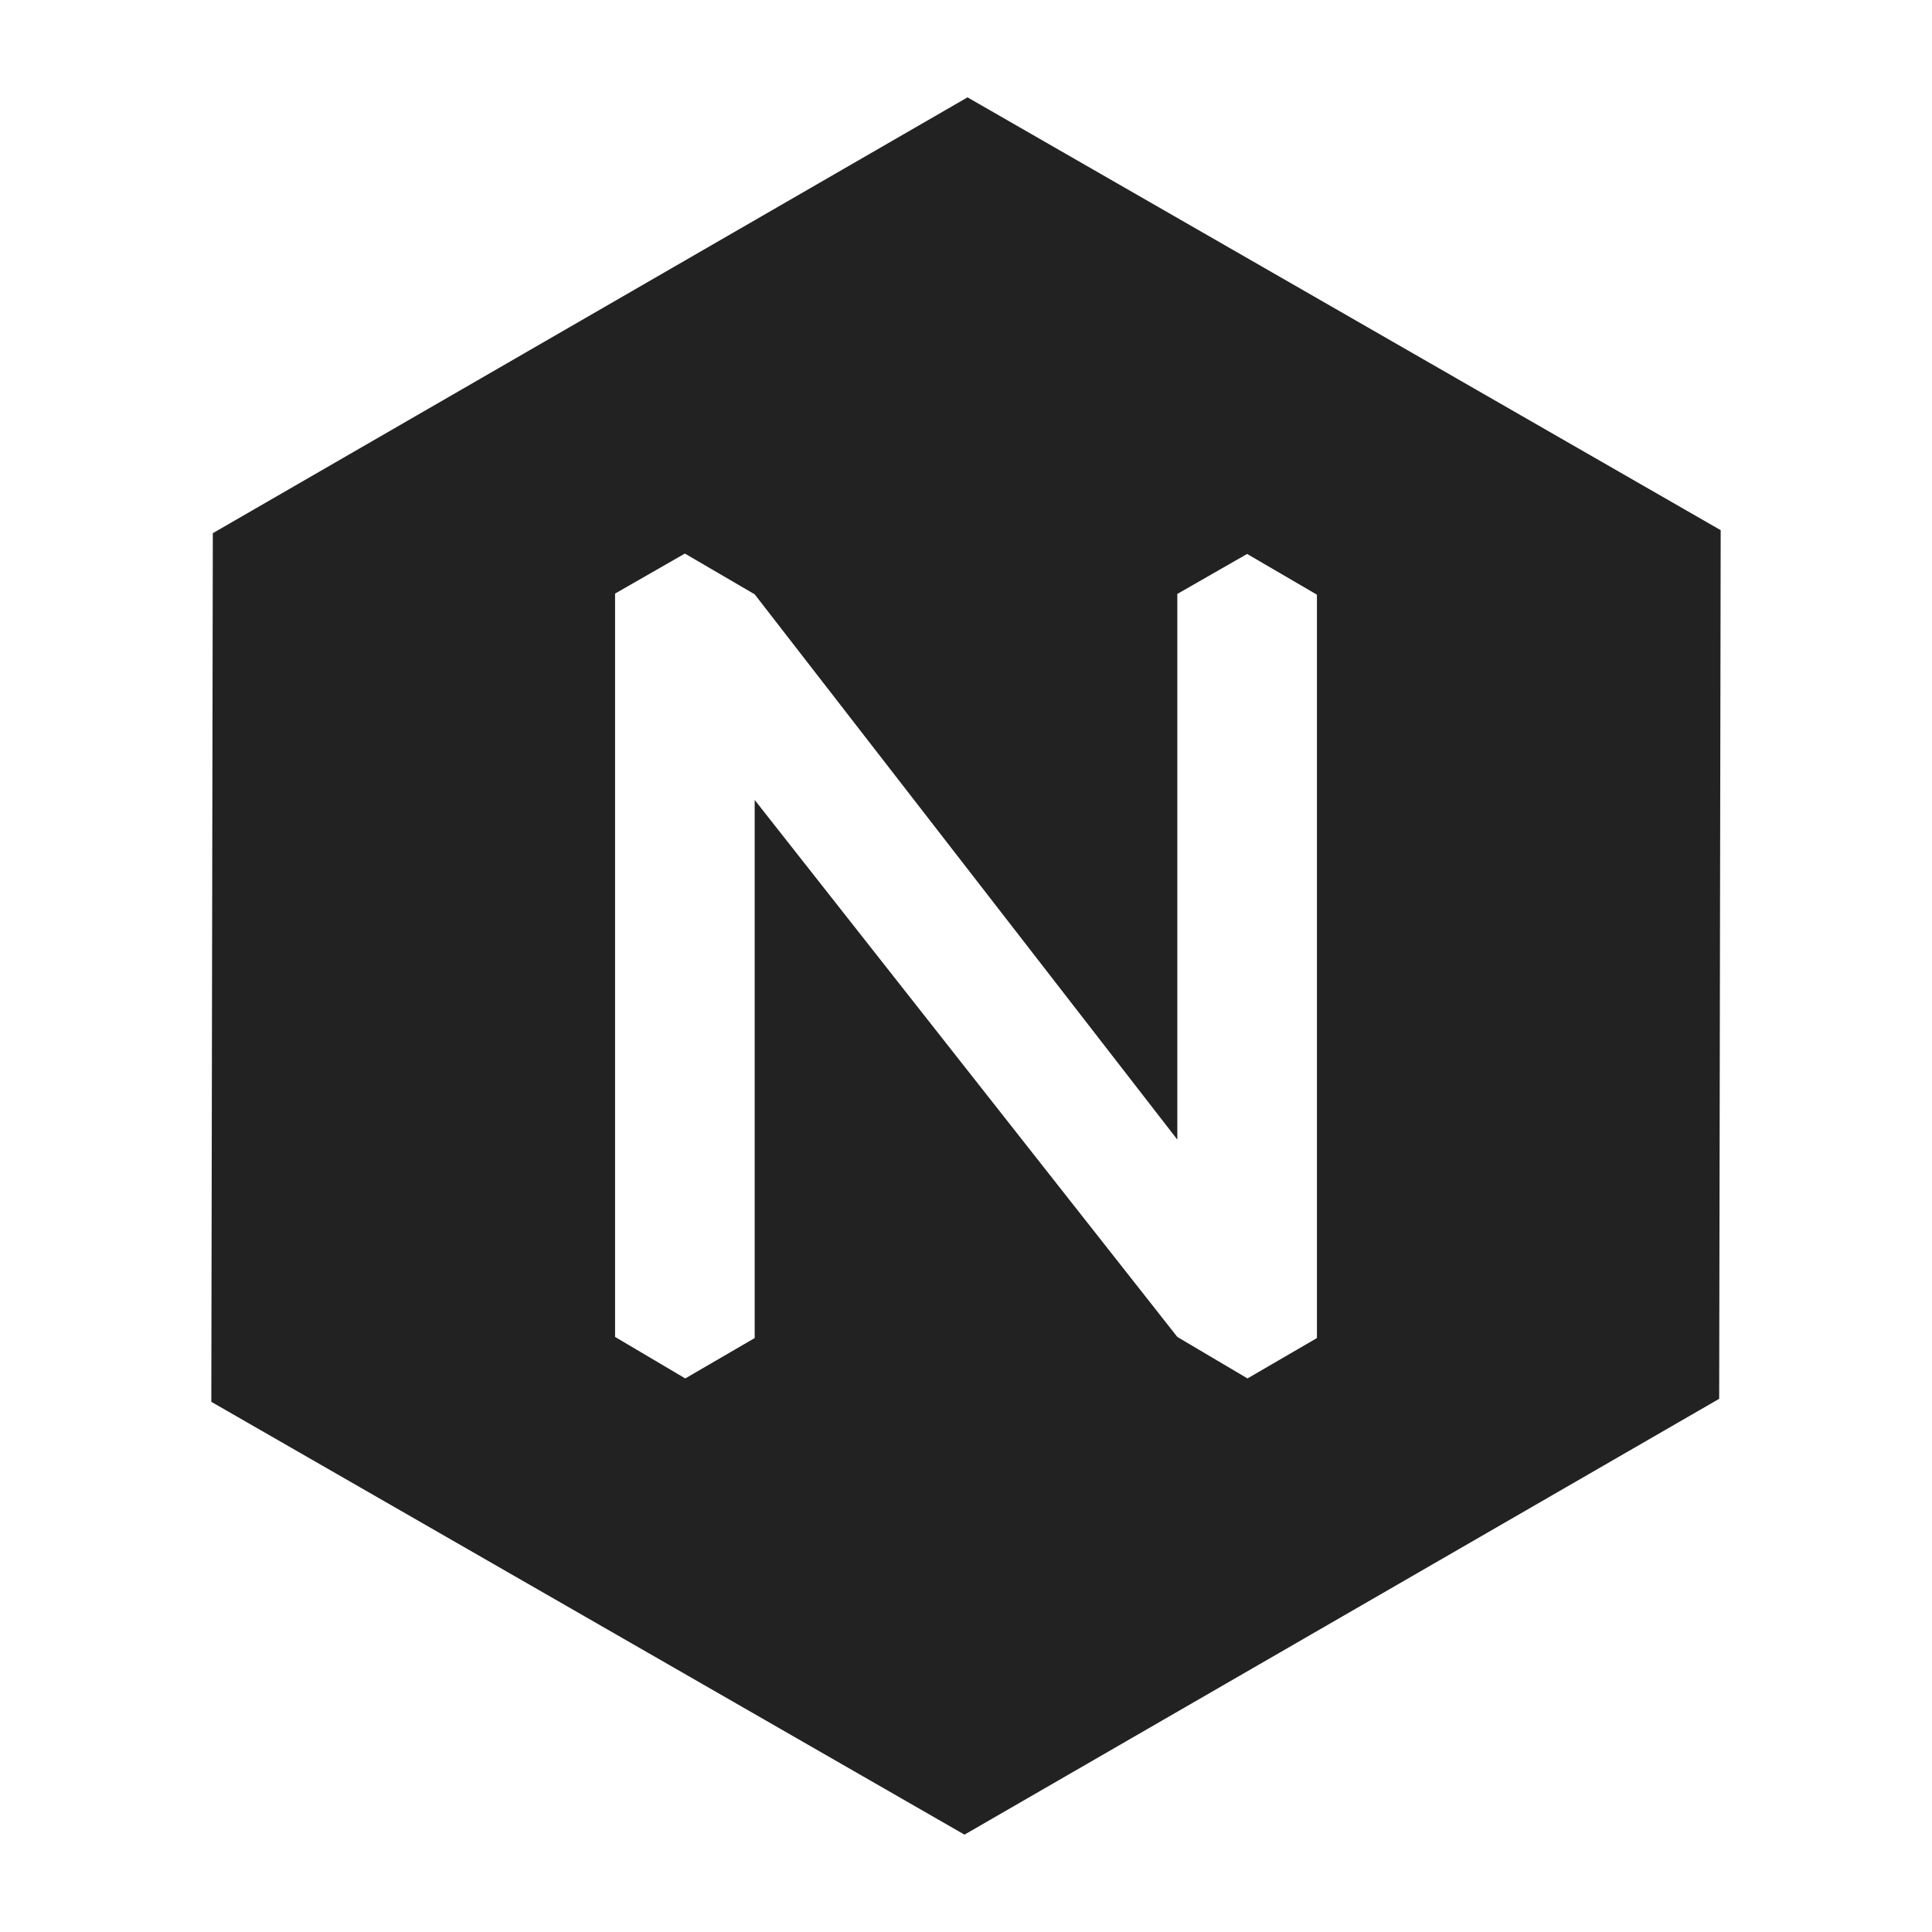
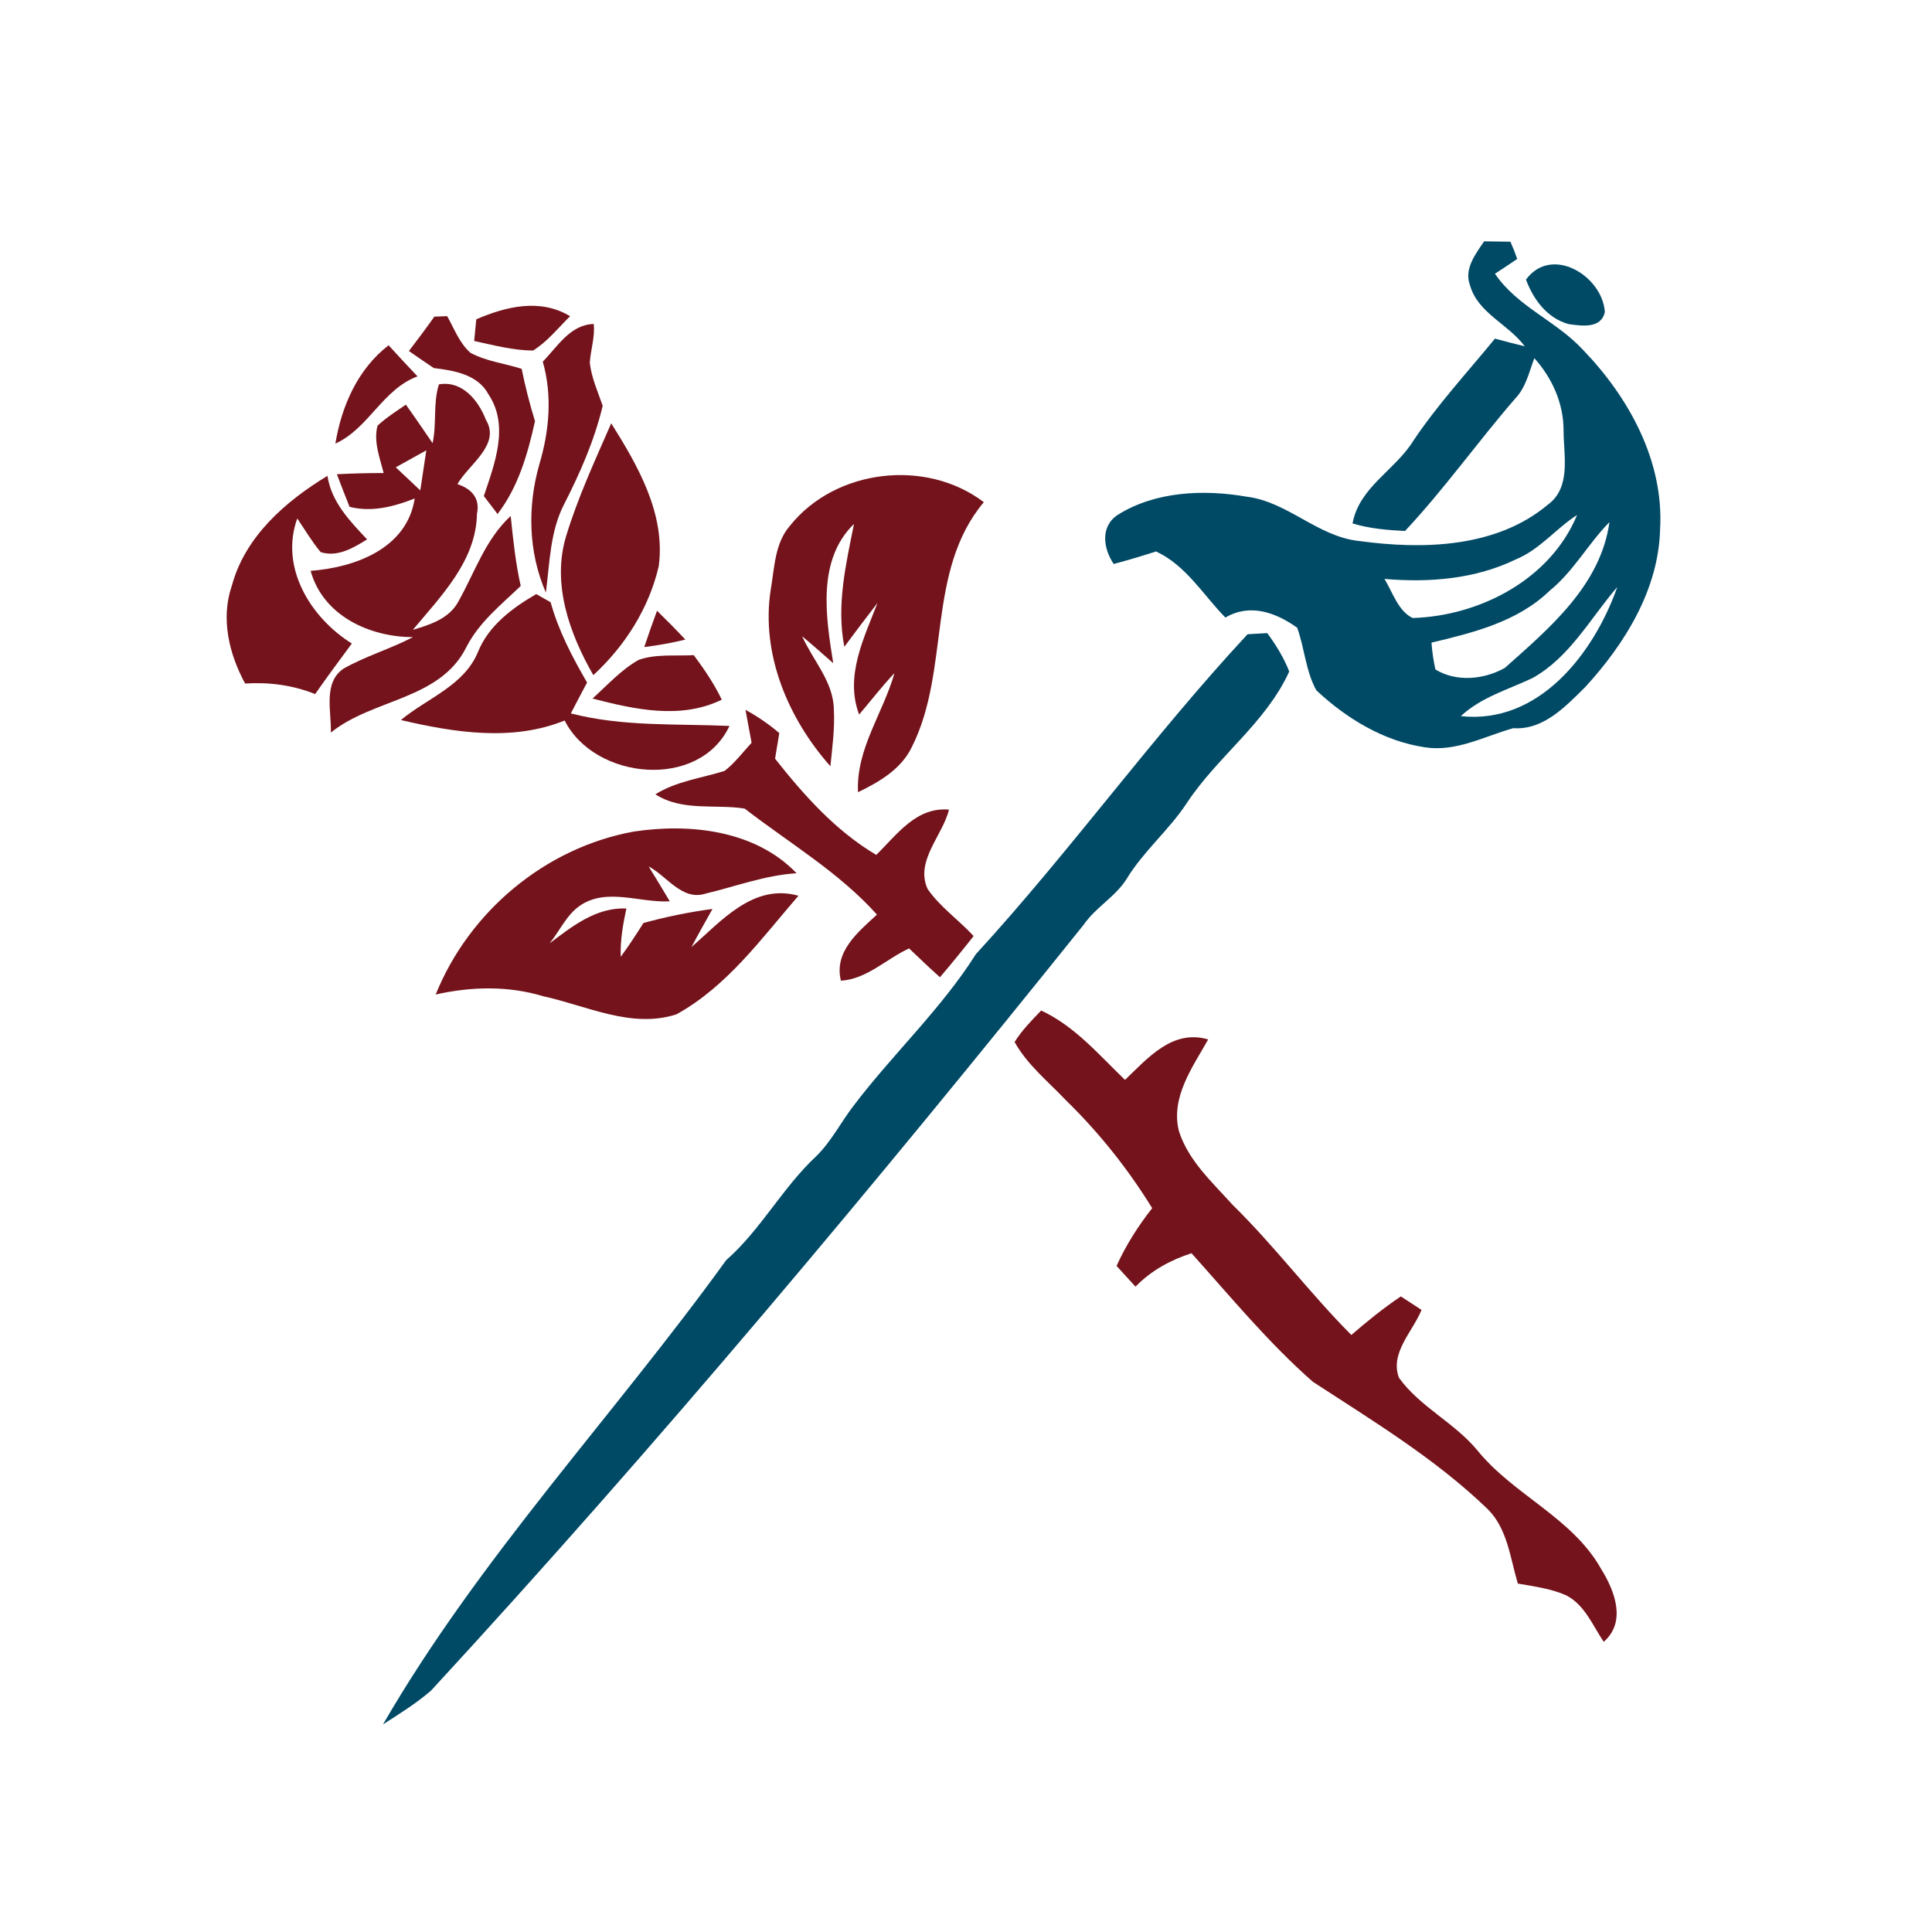
- <svg xmlns="http://www.w3.org/2000/svg" xml:space="preserve" enable-background="new 0 0 512 512" viewBox="0 0 512 512" height="512px" width="512px" y="0px" x="0px" id="NexT" version="1.1">
-   <defs id="defs3388" />
-   <path style="fill:#222222;fill-opacity:1" id="path3384" d="M 256.4,25.8 56.4,141.3 56,371.5 255.6,486.2 455.6,370.7 456,140.5 Z m 92.6,328.8 -18.4,10.7 -18.6,-11 0,0 -112,-142.3 0,142.6 -18.4,10.7 -18.6,-11 0,-197 18.5,-10.6 18.5,10.8 0,0 112,144.5 0,-144.6 18.5,-10.6 18.5,10.8 z" />
+ <svg xmlns="http://www.w3.org/2000/svg" width="256" height="256" shape-rendering="geometricPrecision">
+   <g transform="scale(1,1)" stroke-width=".05%">
+     <g fill="#004a66">
+       <path d=" M 194.77 37.76 C 193.98 35.63 195.52 33.66 196.65 31.98 C 197.52 31.99 199.27 32.01 200.14 32.03 C 200.47 32.77 200.77 33.53 201.04 34.31 C 200.06 34.98 199.08 35.63 198.09 36.27 C 201.04 40.63 206.21 42.53 209.72 46.32 C 215.83 52.64 220.50 61.10 219.97 70.13 C 219.77 78.11 215.32 85.29 210.07 91.02 C 207.46 93.60 204.52 96.76 200.51 96.49 C 196.67 97.57 192.91 99.67 188.80 99.02 C 183.34 98.21 178.41 95.20 174.43 91.48 C 173.01 88.95 172.87 85.89 171.88 83.17 C 169.05 81.16 165.64 79.91 162.37 81.83 C 159.41 78.81 157.15 74.91 153.18 73.07 C 151.33 73.67 149.46 74.23 147.57 74.73 C 146.19 72.69 145.76 69.76 148.11 68.22 C 153.09 65.09 159.51 64.83 165.17 65.81 C 170.63 66.48 174.56 71.08 180.05 71.68 C 188.49 72.84 198.23 72.62 205.09 66.88 C 208.20 64.60 207.20 60.43 207.18 57.12 C 207.21 53.51 205.69 50.11 203.31 47.46 C 202.61 49.29 202.20 51.32 200.79 52.79 C 195.80 58.55 191.38 64.80 186.17 70.36 C 183.82 70.24 181.47 70.04 179.22 69.36 C 180.10 64.54 184.87 62.30 187.27 58.41 C 190.49 53.60 194.43 49.34 198.09 44.87 C 199.40 45.22 200.71 45.57 202.04 45.89 C 199.87 42.94 195.80 41.50 194.77 37.76 M 200.86 74.12 C 195.48 76.74 189.34 77.22 183.45 76.71 C 184.52 78.46 185.27 80.97 187.18 81.89 C 196.08 81.62 205.44 76.78 208.97 68.24 C 206.15 70.05 204.02 72.83 200.86 74.12 M 205.34 78.27 C 201.10 82.38 195.24 83.83 189.68 85.15 C 189.76 86.35 189.94 87.53 190.20 88.71 C 192.99 90.41 196.64 90.05 199.40 88.50 C 205.33 83.22 212.10 77.55 213.26 69.18 C 210.44 72.05 208.50 75.71 205.34 78.27 M 203.06 89.85 C 199.82 91.38 196.25 92.39 193.57 94.89 C 203.94 96.03 211.22 86.53 214.30 77.78 C 210.72 81.93 208.01 87.09 203.06 89.85 Z" />
+       <path d=" M 202.20 37.05 C 205.58 32.44 212.32 36.53 212.65 41.34 C 212.17 43.59 209.59 43.18 207.87 42.95 C 205.02 42.18 203.19 39.70 202.20 37.05 Z" />
+       <path d=" M 165.31 84.04 C 165.96 84.00 167.27 83.93 167.92 83.89 C 169.08 85.48 170.12 87.15 170.83 88.98 C 167.72 95.80 161.36 100.21 157.29 106.36 C 154.94 109.96 151.55 112.74 149.31 116.42 C 147.82 118.82 145.21 120.19 143.61 122.51 C 115.79 157.18 87.25 191.32 57.11 224.02 C 55.15 225.71 52.93 227.09 50.75 228.49 C 63.58 206.34 81.29 187.65 96.22 166.98 C 100.83 162.93 103.68 157.37 108.16 153.20 C 110.19 151.21 111.46 148.62 113.19 146.40 C 118.38 139.58 124.72 133.69 129.31 126.43 C 141.85 112.76 152.68 97.62 165.31 84.04 Z" />
+     </g>
+     <g fill="#74131b">
+       <path d=" M 63.11 42.31 C 67.08 40.60 71.58 39.51 75.54 41.90 C 73.95 43.46 72.54 45.27 70.63 46.45 C 67.99 46.43 65.40 45.74 62.83 45.18 C 62.90 44.46 63.04 43.03 63.11 42.31 Z" />
+       <path d=" M 57.55 41.96 C 57.98 41.94 58.82 41.91 59.25 41.89 C 60.19 43.55 60.87 45.46 62.34 46.75 C 64.43 47.88 66.87 48.15 69.12 48.87 C 69.60 51.21 70.18 53.52 70.89 55.80 C 69.93 60.15 68.68 64.52 65.93 68.11 C 65.32 67.31 64.72 66.52 64.11 65.73 C 65.54 61.46 67.51 56.42 64.73 52.26 C 63.32 49.61 60.17 49.10 57.48 48.77 C 56.37 48.03 55.27 47.27 54.18 46.51 C 55.33 45.02 56.46 43.50 57.55 41.96 Z" />
+       <path d=" M 71.92 47.92 C 73.87 45.93 75.56 43.01 78.67 42.93 C 78.86 44.66 78.26 46.34 78.15 48.06 C 78.37 50.04 79.21 51.89 79.86 53.77 C 78.77 58.33 76.89 62.62 74.76 66.79 C 72.88 70.41 72.85 74.57 72.33 78.52 C 69.99 73.14 69.87 67.07 71.48 61.48 C 72.79 57.06 73.20 52.39 71.92 47.92 Z" />
+       <path d=" M 44.44 58.78 C 45.26 53.79 47.41 48.90 51.49 45.75 C 52.75 47.13 54.02 48.51 55.32 49.87 C 50.68 51.60 48.87 56.76 44.44 58.78 Z" />
+       <path d=" M 58.16 50.93 C 61.24 50.40 63.39 53.04 64.38 55.62 C 66.40 58.93 62.10 61.53 60.61 64.15 C 62.45 64.75 63.65 66.02 63.20 68.06 C 63.11 74.30 58.44 78.98 54.70 83.46 C 56.99 82.78 59.53 81.97 60.74 79.70 C 62.91 75.84 64.32 71.46 67.67 68.37 C 67.99 71.48 68.31 74.59 69.00 77.64 C 66.37 80.16 63.44 82.48 61.77 85.80 C 58.26 92.76 49.40 92.57 43.84 97.07 C 43.93 94.28 42.77 90.42 45.55 88.58 C 48.48 86.92 51.75 85.98 54.72 84.42 C 48.96 84.42 42.80 81.58 41.16 75.64 C 47.02 75.20 53.94 72.69 54.95 66.05 C 52.19 67.14 49.27 67.90 46.32 67.16 C 45.75 65.72 45.18 64.29 44.64 62.84 C 46.70 62.73 48.77 62.68 50.84 62.68 C 50.32 60.64 49.48 58.53 50.02 56.41 C 51.17 55.34 52.50 54.50 53.78 53.62 C 54.99 55.30 56.14 57.01 57.32 58.72 C 57.89 56.15 57.36 53.44 58.16 50.93 M 52.44 61.92 C 53.52 62.94 54.60 63.96 55.69 64.98 C 55.96 63.21 56.23 61.44 56.49 59.67 C 55.14 60.41 53.79 61.17 52.44 61.92 Z" />
+       <path d=" M 75.02 71.02 C 76.58 65.89 78.85 60.99 80.99 56.09 C 84.53 61.73 88.20 68.08 87.29 75.01 C 86.00 80.59 82.82 85.59 78.62 89.46 C 75.46 83.97 73.09 77.34 75.02 71.02 Z" />
+       <path d=" M 30.72 77.61 C 32.48 71.08 37.82 66.44 43.39 63.05 C 43.91 66.52 46.34 69.03 48.64 71.47 C 46.82 72.61 44.72 73.86 42.49 73.16 C 41.33 71.77 40.41 70.20 39.39 68.70 C 37.04 75.21 41.17 81.87 46.62 85.27 C 44.99 87.49 43.33 89.70 41.76 91.97 C 38.81 90.78 35.65 90.37 32.48 90.57 C 30.35 86.65 29.22 81.96 30.72 77.61 Z" />
+       <path d=" M 104.67 69.67 C 110.67 62.14 122.69 60.71 130.36 66.54 C 122.66 75.73 125.97 88.73 120.84 98.95 C 119.44 101.90 116.52 103.61 113.69 104.97 C 113.42 99.21 117.02 94.51 118.52 89.19 C 116.87 90.94 115.40 92.85 113.84 94.68 C 111.92 89.62 114.47 84.57 116.27 79.90 C 114.78 81.82 113.33 83.75 111.88 85.70 C 110.80 80.21 112.09 74.78 113.16 69.42 C 108.22 74.22 109.43 81.78 110.41 87.88 C 109.05 86.68 107.69 85.47 106.29 84.31 C 107.72 87.52 110.45 90.34 110.49 94.03 C 110.63 96.54 110.28 99.04 110.03 101.53 C 104.43 95.23 100.79 86.63 102.13 78.11 C 102.63 75.23 102.65 71.99 104.67 69.67 Z" />
+       <path d=" M 63.34 86.37 C 64.77 82.86 67.88 80.57 71.05 78.72 C 71.53 78.99 72.49 79.53 72.96 79.80 C 74.01 83.59 75.83 87.06 77.79 90.44 C 77.06 91.80 76.35 93.16 75.64 94.53 C 82.51 96.31 89.63 95.88 96.66 96.19 C 92.65 104.73 78.78 103.34 74.82 95.47 C 67.88 98.29 60.19 97.06 53.12 95.41 C 56.61 92.50 61.50 90.87 63.34 86.37 Z" />
+       <path d=" M 85.37 85.74 C 85.90 84.12 86.47 82.52 87.06 80.93 C 88.33 82.17 89.59 83.44 90.81 84.75 C 89.02 85.19 87.20 85.51 85.37 85.74 Z" />
+       <path d=" M 84.62 87.44 C 86.95 86.62 89.50 86.95 91.93 86.81 C 93.32 88.68 94.63 90.61 95.64 92.71 C 90.20 95.37 84.07 94.00 78.51 92.56 C 80.48 90.79 82.29 88.76 84.62 87.44 Z" />
+       <path d=" M 98.78 94.06 C 100.38 94.93 101.88 95.96 103.26 97.14 C 103.12 97.99 102.84 99.68 102.70 100.53 C 106.54 105.39 110.73 110.09 116.11 113.28 C 118.85 110.60 121.39 106.90 125.75 107.28 C 124.89 110.75 121.23 114.08 122.91 117.79 C 124.57 120.20 127.04 121.89 129.01 124.03 C 127.56 125.88 126.07 127.70 124.55 129.49 C 123.16 128.25 121.81 126.96 120.46 125.67 C 117.45 127.05 114.86 129.74 111.43 129.95 C 110.46 126.11 113.72 123.48 116.20 121.19 C 111.16 115.57 104.59 111.72 98.67 107.14 C 94.72 106.52 90.43 107.55 86.84 105.25 C 89.64 103.50 92.93 103.12 96.01 102.15 C 97.38 101.09 98.42 99.68 99.59 98.42 C 99.39 97.33 98.98 95.15 98.78 94.06 Z" />
+       <path d=" M 57.73 131.78 C 62.17 120.77 72.26 112.32 83.96 110.19 C 91.41 109.06 100.07 110.00 105.55 115.71 C 101.38 115.97 97.47 117.46 93.45 118.42 C 90.36 119.38 88.36 116.07 85.95 114.81 C 86.90 116.34 87.83 117.88 88.75 119.43 C 84.81 119.66 80.39 117.57 76.84 120.01 C 75.05 121.24 74.17 123.36 72.82 125.00 C 75.84 122.73 78.98 120.21 83.00 120.38 C 82.55 122.48 82.17 124.61 82.25 126.78 C 83.32 125.32 84.31 123.82 85.26 122.30 C 88.27 121.48 91.32 120.85 94.41 120.44 C 93.47 122.12 92.52 123.79 91.62 125.50 C 95.61 122.01 99.84 117.02 105.80 118.69 C 100.89 124.36 96.33 130.72 89.62 134.41 C 83.66 136.33 77.72 133.25 71.95 132.00 C 67.32 130.60 62.41 130.72 57.73 131.78 Z" />
+       <path d=" M 134.44 138.07 C 135.41 136.52 136.70 135.21 137.96 133.90 C 142.42 135.97 145.60 139.76 149.07 143.09 C 152.10 140.19 155.37 136.34 160.09 137.73 C 158.02 141.42 155.10 145.38 156.21 149.87 C 157.46 153.80 160.64 156.66 163.32 159.64 C 168.89 165.10 173.56 171.37 179.06 176.89 C 181.16 175.08 183.31 173.33 185.62 171.78 C 186.30 172.23 187.67 173.12 188.36 173.57 C 187.20 176.44 184.13 179.28 185.37 182.56 C 188.15 186.43 192.72 188.50 195.75 192.17 C 200.56 198.11 208.34 201.08 212.16 207.90 C 213.95 210.77 215.55 214.90 212.50 217.55 C 211.04 215.38 209.99 212.67 207.55 211.40 C 205.52 210.49 203.29 210.22 201.12 209.83 C 200.11 206.46 199.75 202.55 197.12 199.96 C 190.22 193.30 181.96 188.31 173.97 183.10 C 168.09 177.94 163.10 171.87 157.88 166.06 C 155.09 166.96 152.51 168.37 150.46 170.49 C 149.62 169.57 148.79 168.66 147.95 167.74 C 149.19 165.00 150.81 162.45 152.67 160.09 C 149.46 154.87 145.61 150.05 141.22 145.77 C 138.87 143.29 136.12 141.09 134.44 138.07 Z" />
+     </g>
+   </g>
</svg>
